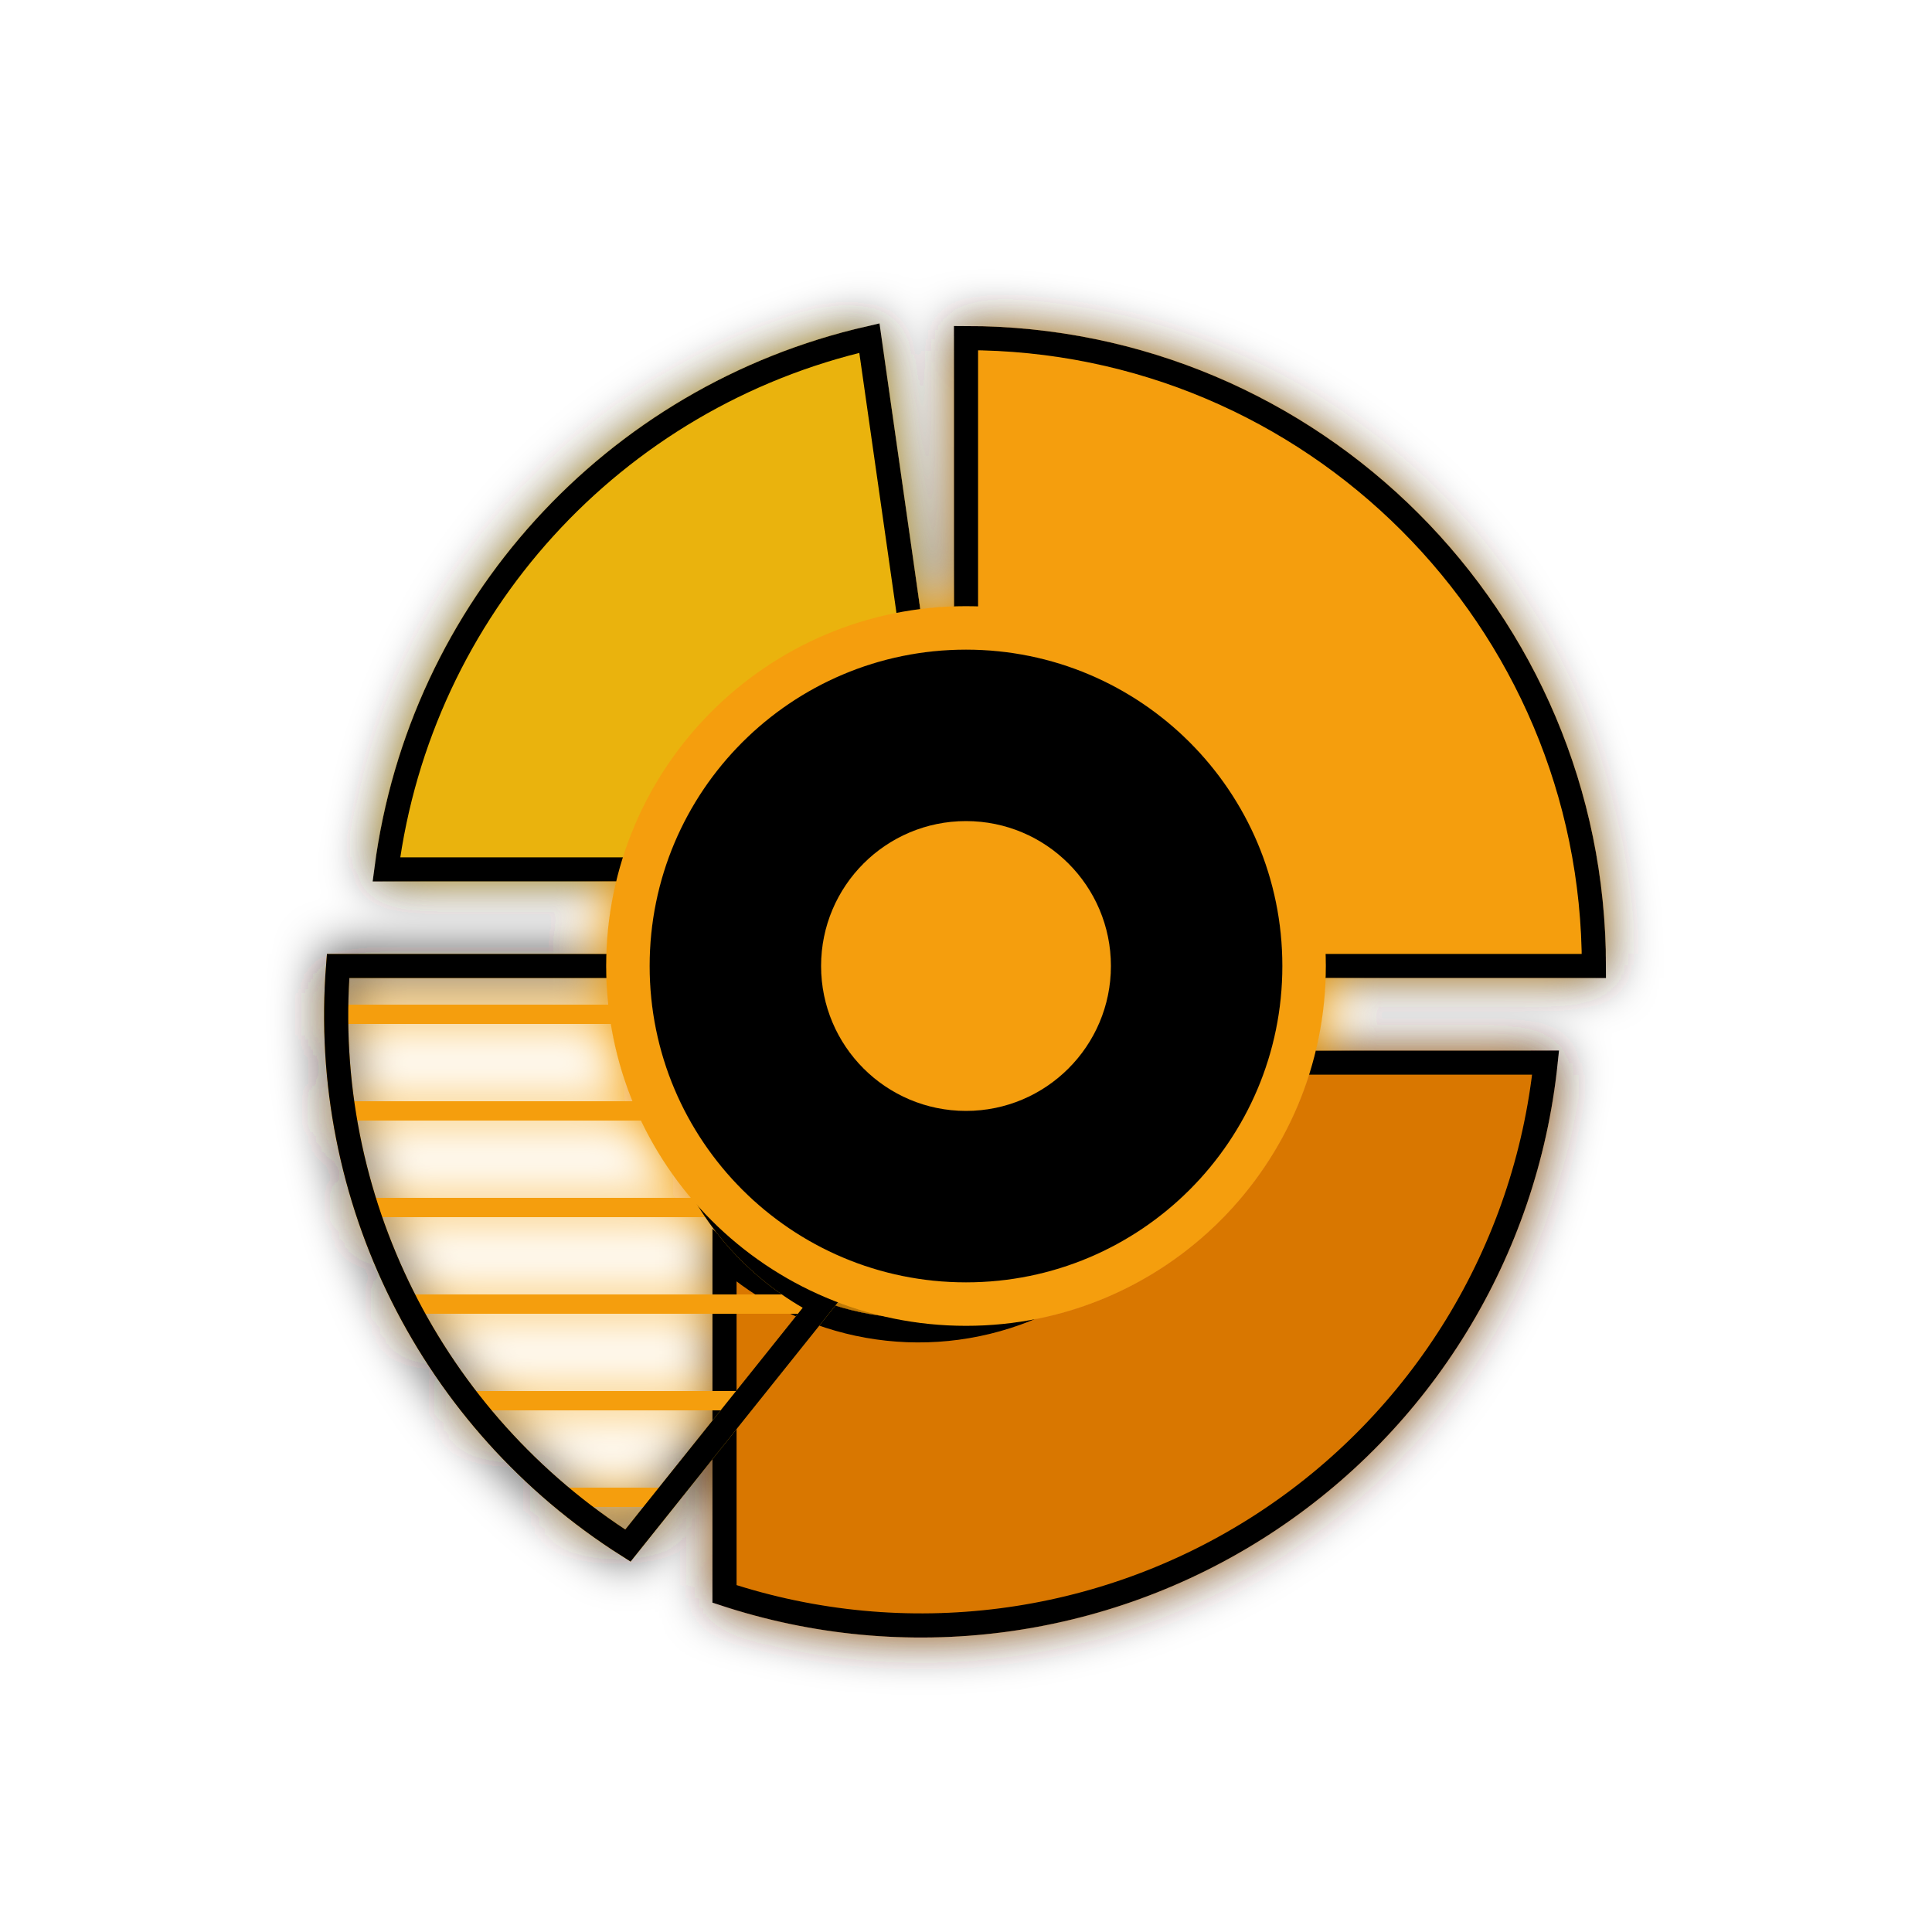
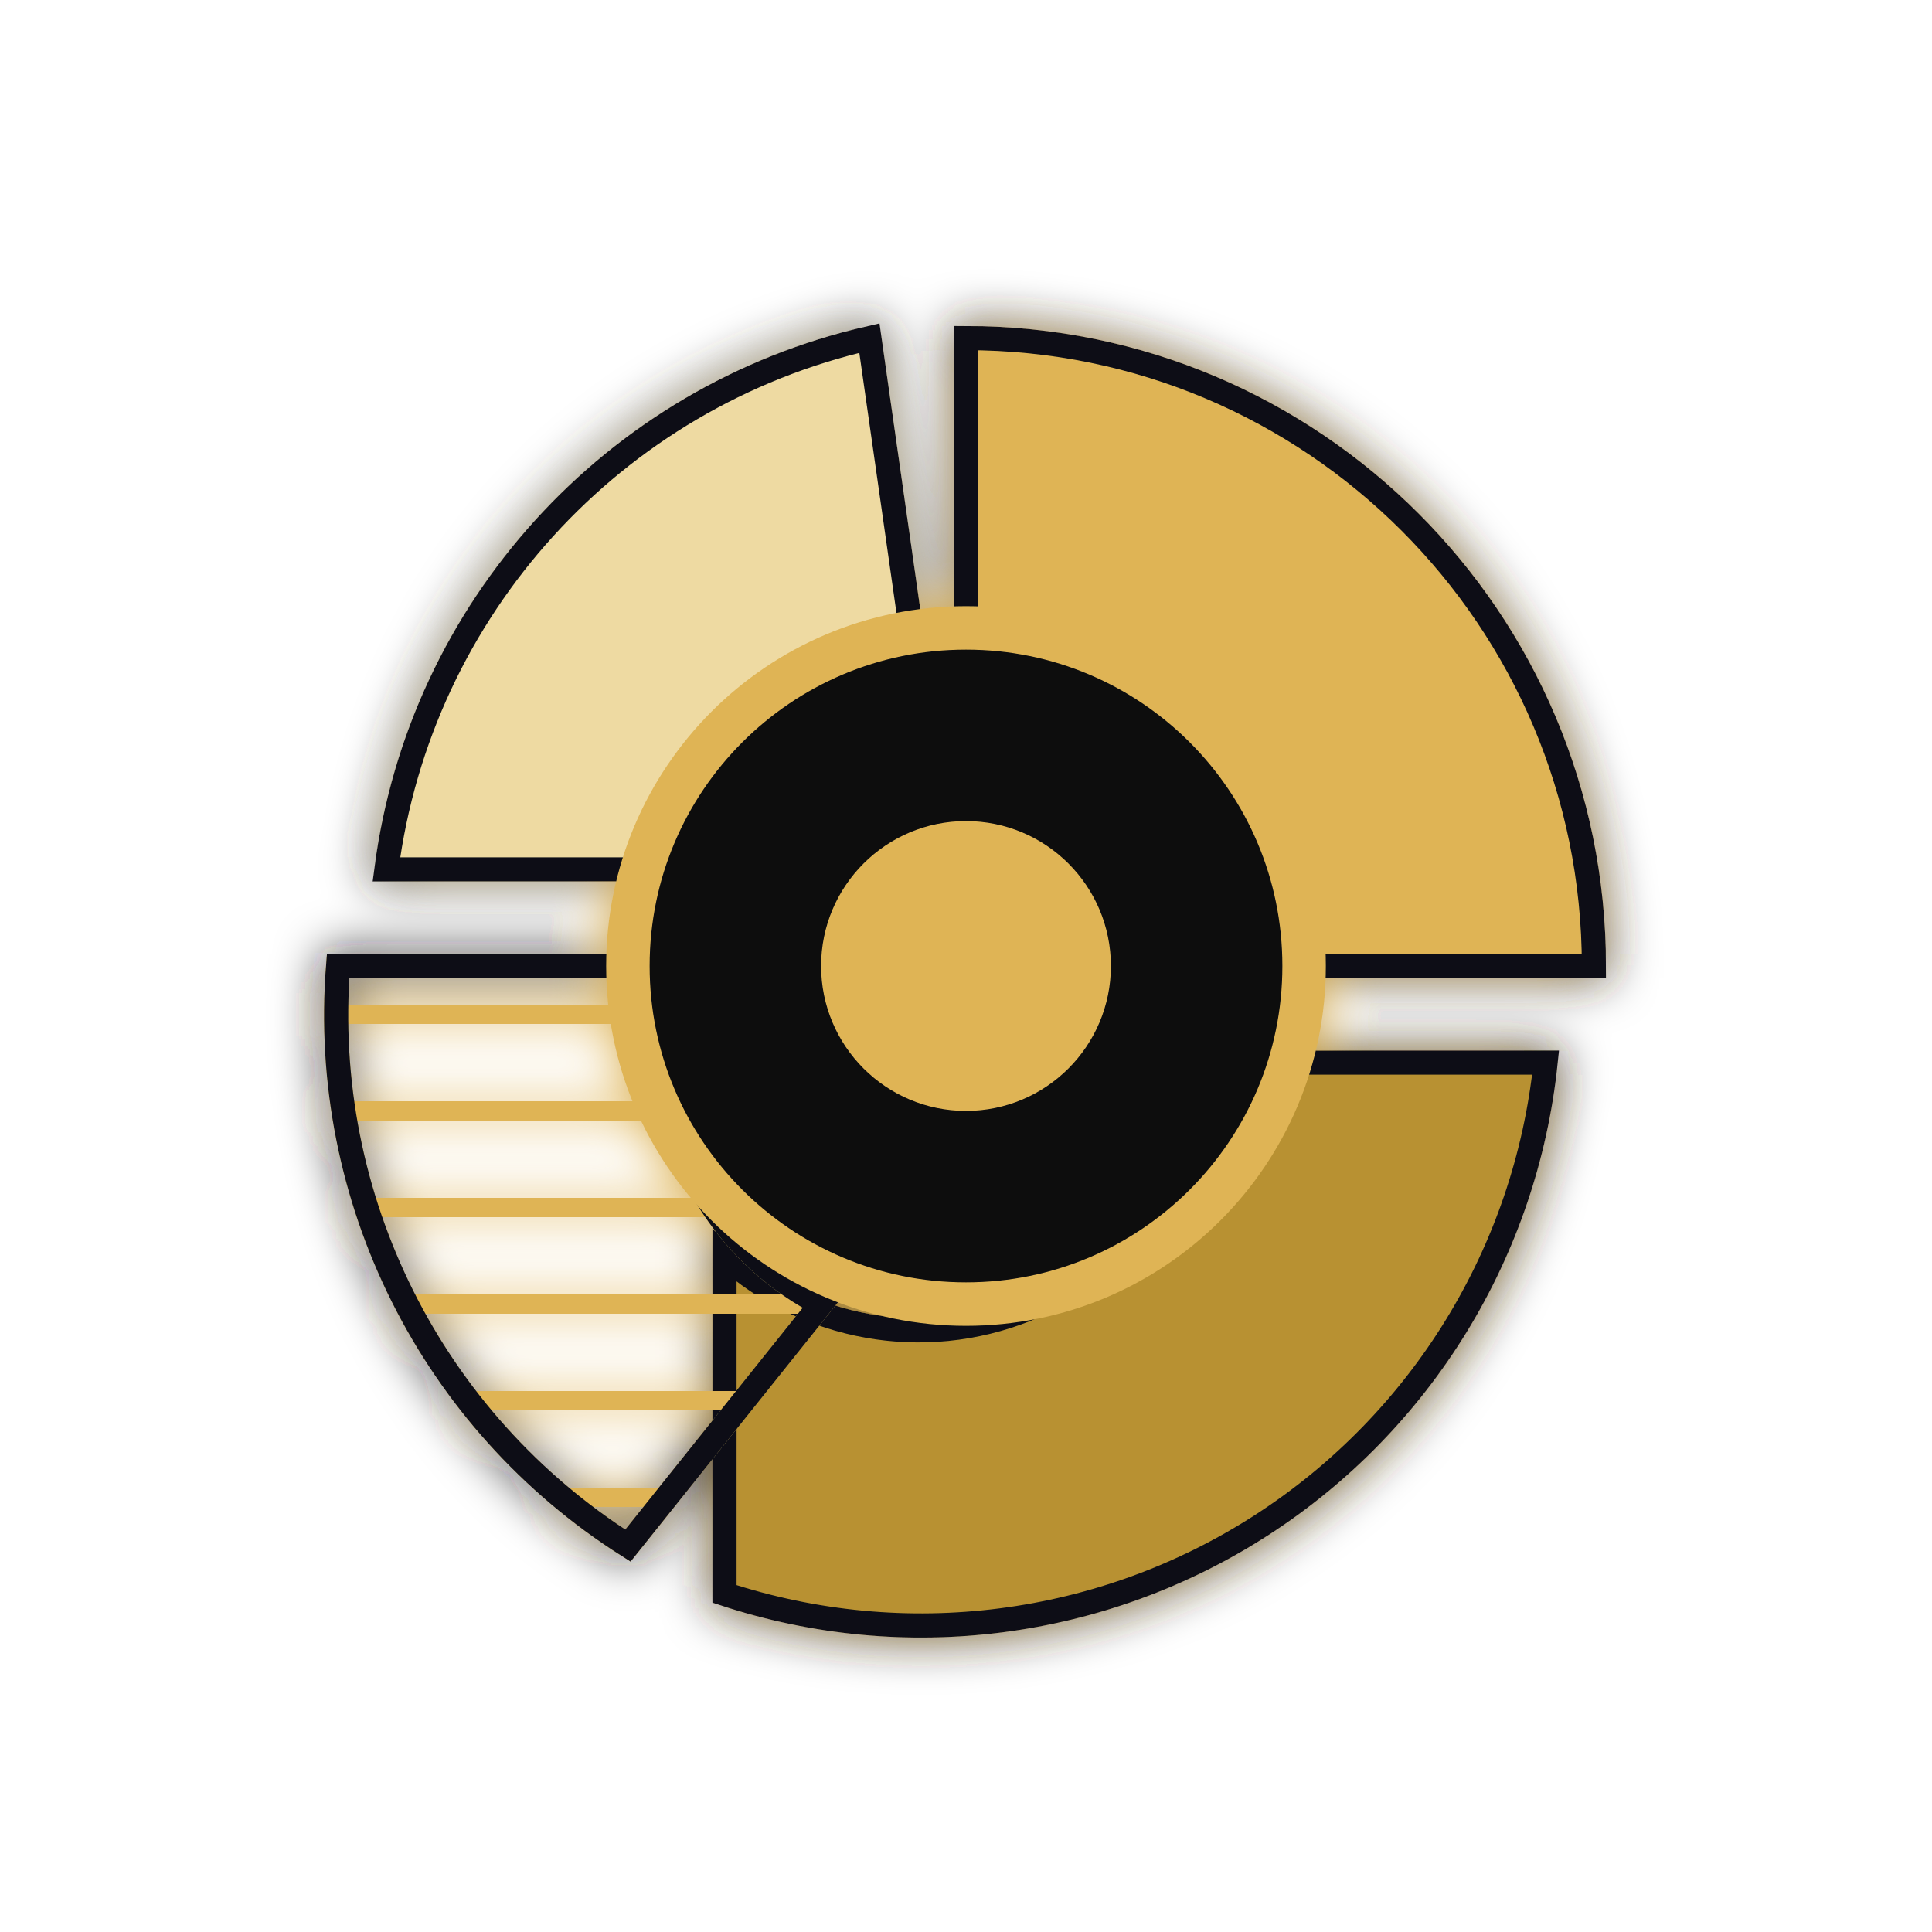
<svg xmlns="http://www.w3.org/2000/svg" width="32" height="32" viewBox="110 0 80 80" fill="none">
  <defs>
    <filter id="gold-glow" x="-20%" y="-20%" width="140%" height="140%">
      <feGaussianBlur stdDeviation="1" result="blur" />
      <feComposite in="SourceGraphic" in2="blur" operator="over" />
    </filter>
    <pattern id="gold-hatch" width="4" height="4" patternUnits="userSpaceOnUse" patternTransform="rotate(0)">
-       <line x1="0" y1="2" x2="4" y2="2" stroke="#F59E0B" stroke-width="0.8" />
+       <line x1="0" y1="2" x2="4" y2="2" stroke="#dfb455" stroke-width="0.8" />
    </pattern>
  </defs>
  <g filter="url(#gold-glow)">
-     <path d="M 150 14 A 26 26 0 0 1 176 40 L 162 40 A 12 12 0 0 0 150 28 Z" fill="#F59E0B" stroke="#000000" stroke-width="1" />
-     <path d="M 174 44 A 26 26 0 0 1 140 66 L 140 52 A 12 12 0 0 0 160 44 Z" fill="#D97706" stroke="#000000" stroke-width="1" />
-     <path d="M 136 64 A 26 26 0 0 1 124 40 L 138 40 A 12 12 0 0 0 144 54 Z" fill="url(#gold-hatch)" stroke="#F59E0B" stroke-width="1" />
-     <path d="M 136 64 A 26 26 0 0 1 124 40 L 138 40 A 12 12 0 0 0 144 54 Z" fill="none" stroke="#000000" stroke-width="1" />
-     <path d="M 126 36 A 26 26 0 0 1 146 14 L 148 28 A 12 12 0 0 0 138 36 Z" fill="#EAB308" stroke="#000000" stroke-width="1" />
-     <circle cx="150" cy="40" r="14" fill="#050505" stroke="#F59E0B" stroke-width="1.8" />
-     <circle cx="150" cy="40" r="6" fill="#F59E0B" />
+     <path d="M 150 14 A 26 26 0 0 1 176 40 L 162 40 A 12 12 0 0 0 150 28 Z" fill="#dfb455" stroke="#0b0f19" stroke-width="1" />
+     <path d="M 174 44 A 26 26 0 0 1 140 66 L 140 52 A 12 12 0 0 0 160 44 Z" fill="#b89133" stroke="#0b0f19" stroke-width="1" />
+     <path d="M 136 64 A 26 26 0 0 1 124 40 L 138 40 A 12 12 0 0 0 144 54 Z" fill="url(#gold-hatch)" stroke="#dfb455" stroke-width="1" />
+     <path d="M 136 64 A 26 26 0 0 1 124 40 L 138 40 A 12 12 0 0 0 144 54 Z" fill="none" stroke="#0b0f19" stroke-width="1" />
+     <path d="M 126 36 A 26 26 0 0 1 146 14 L 148 28 A 12 12 0 0 0 138 36 Z" fill="#eedaa2" stroke="#0b0f19" stroke-width="1" />
+     <circle cx="150" cy="40" r="14" fill="#080a11" stroke="#dfb455" stroke-width="1.8" />
+     <circle cx="150" cy="40" r="6" fill="#dfb455" />
  </g>
</svg>
